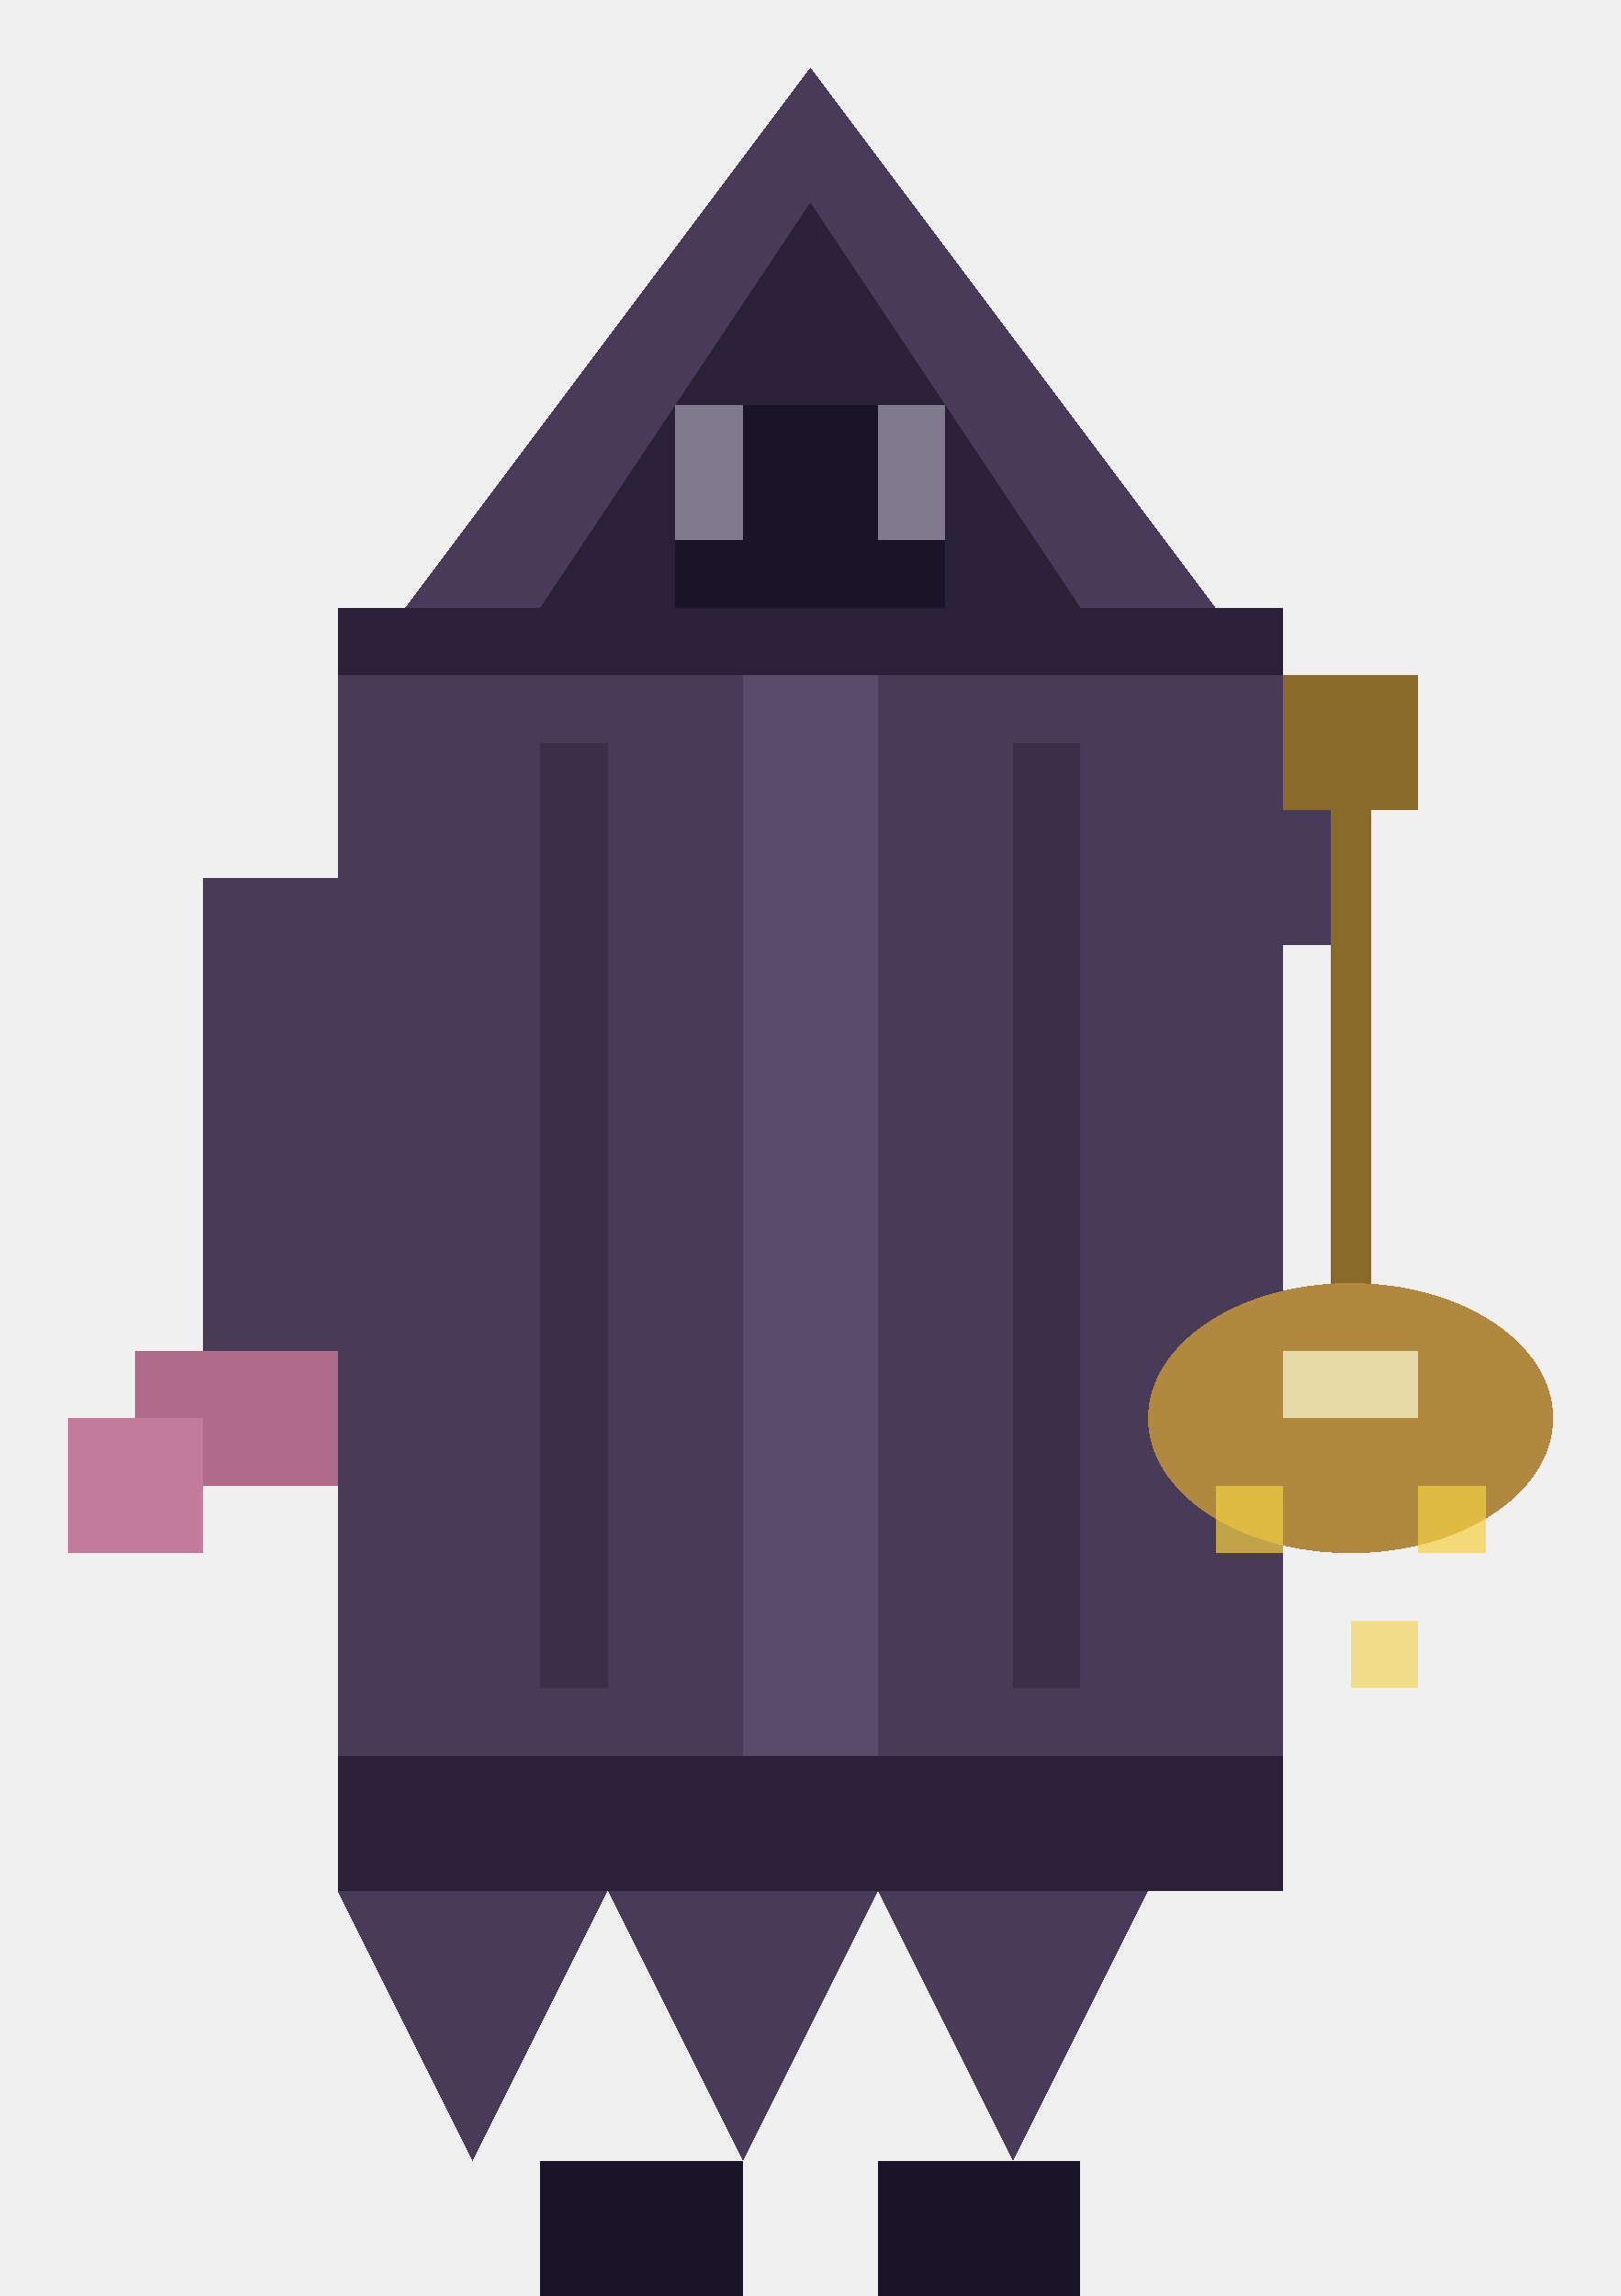
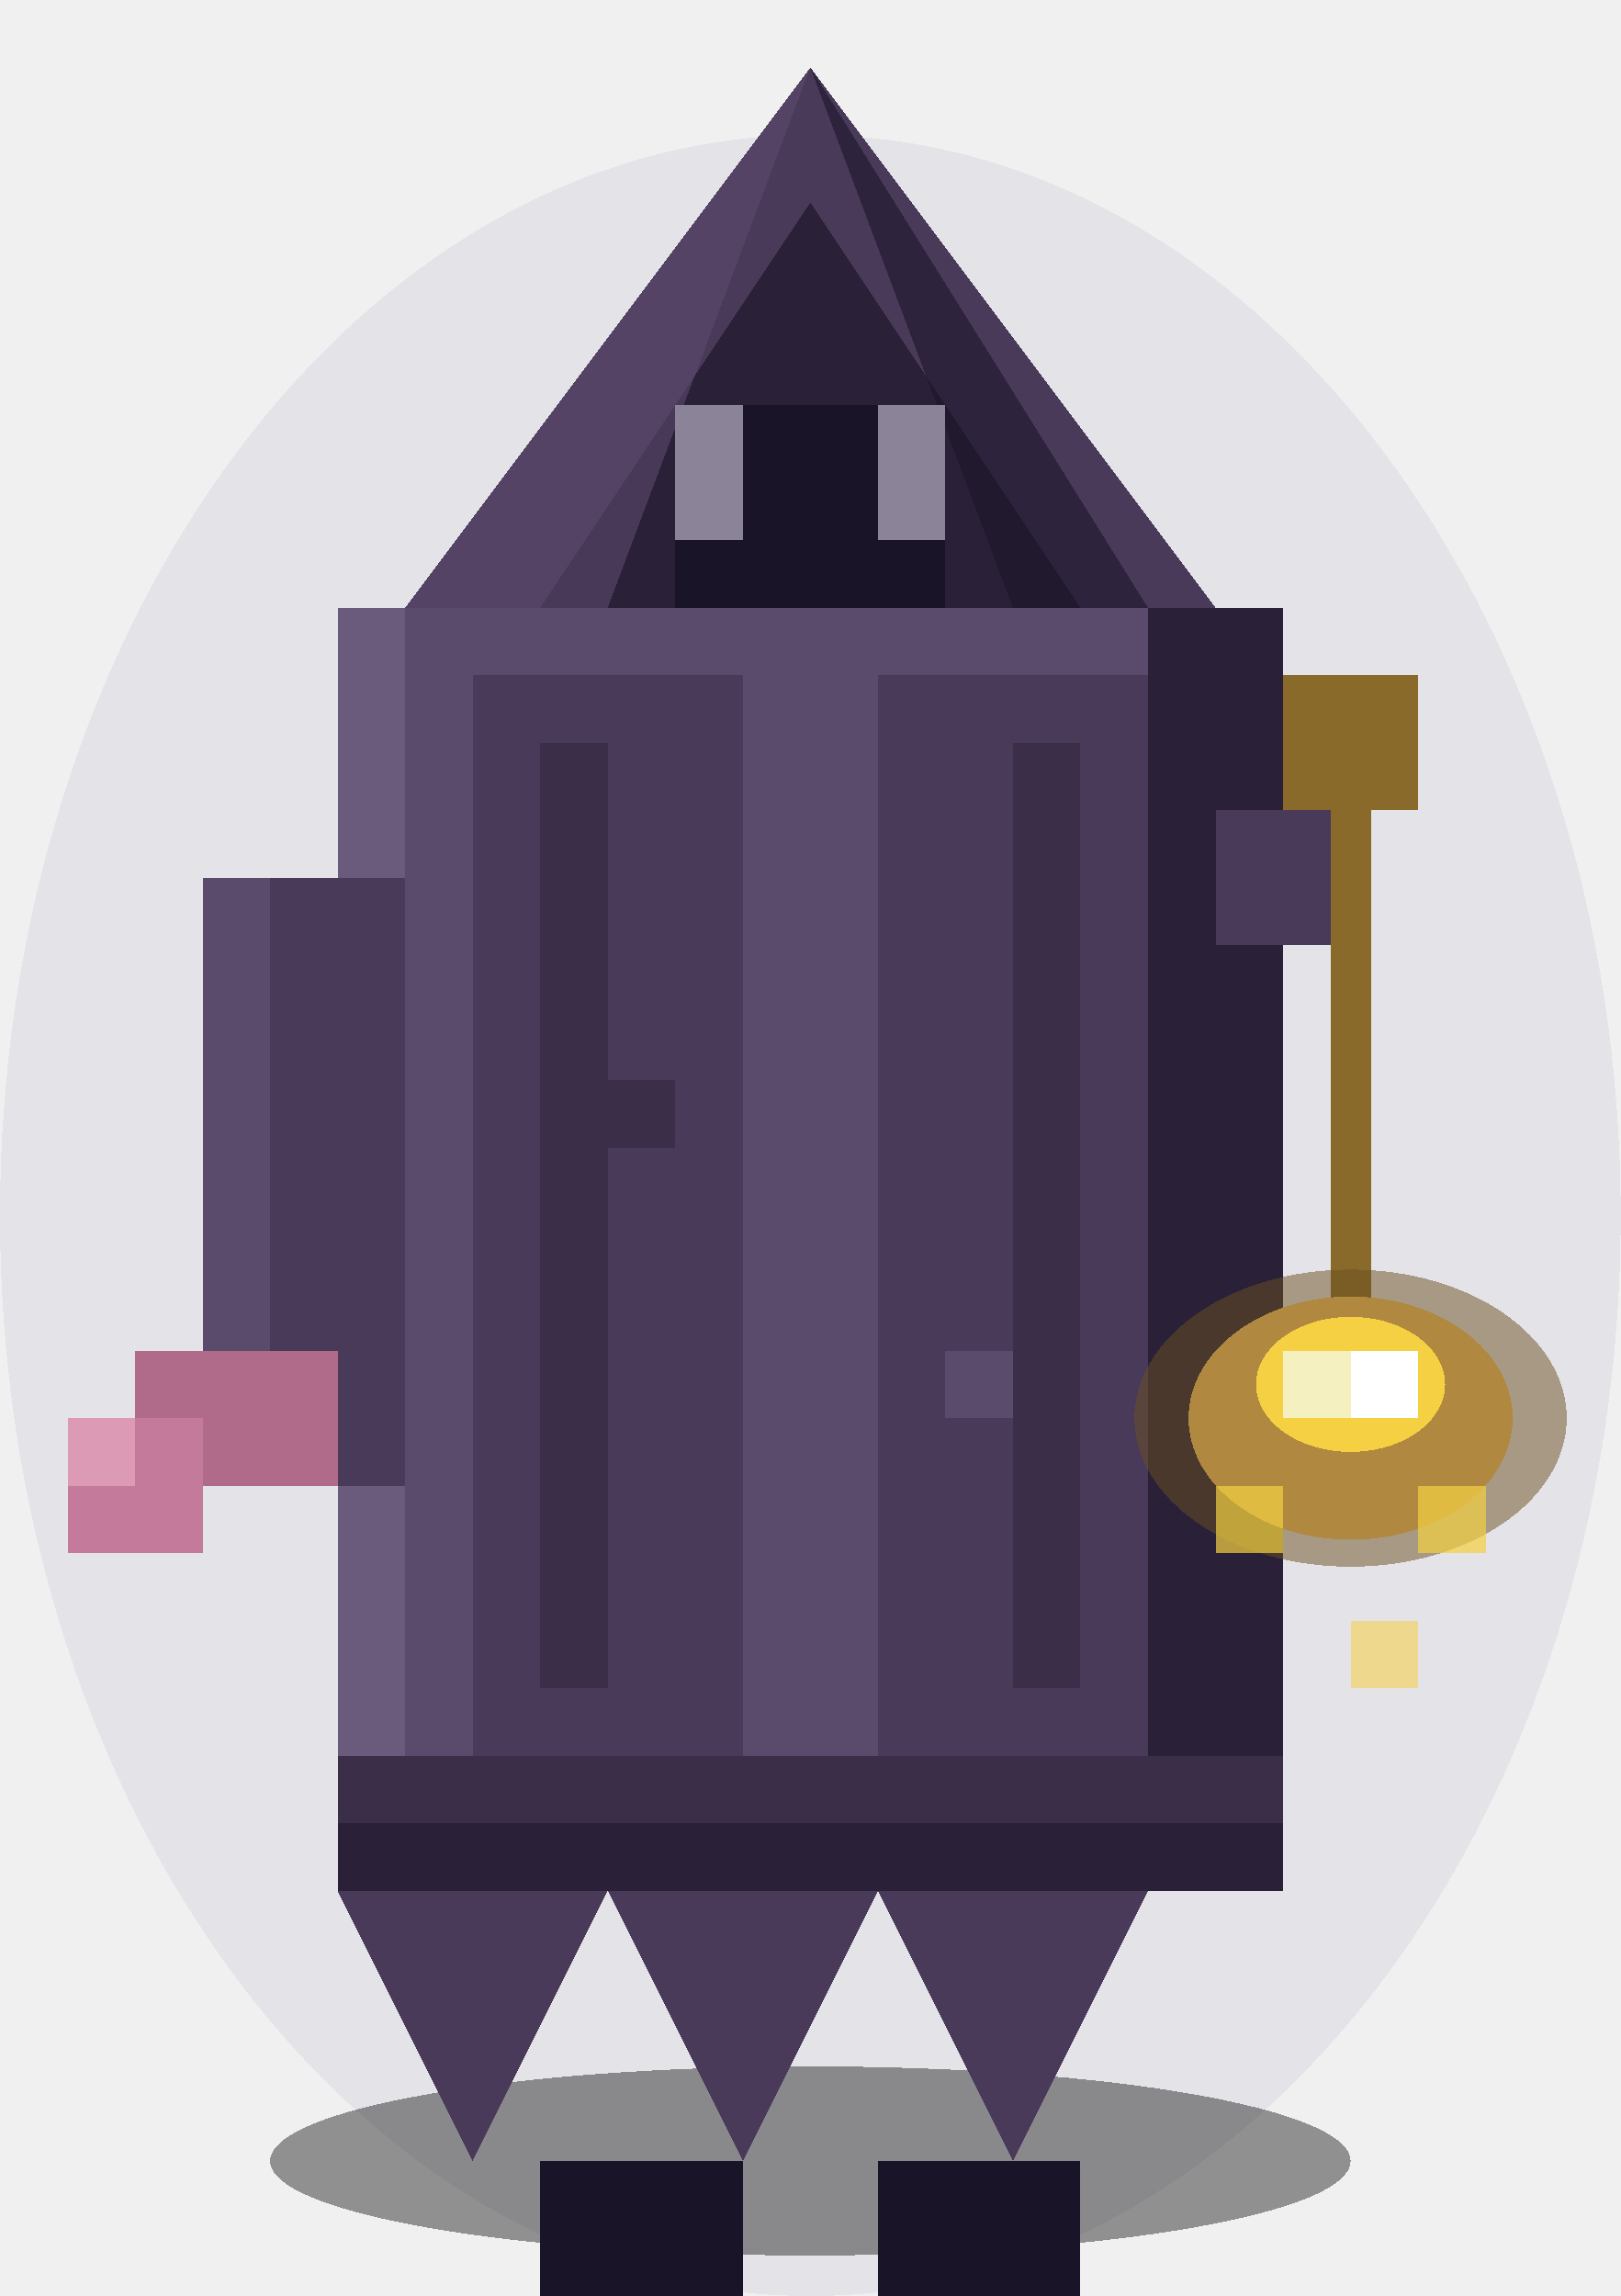
<svg xmlns="http://www.w3.org/2000/svg" viewBox="0 0 24 34" shape-rendering="crispEdges" preserveAspectRatio="xMidYMax meet" aria-label="Loom-Apostle">
+   <ellipse cx="12" cy="18" rx="12" ry="16" fill="#5a4a8a" opacity="0.08" />
+   <ellipse cx="12" cy="32" rx="8" ry="1.4" fill="#000" opacity="0.4" />
  <polygon points="12,1 18,9 6,9" fill="#4a3a5a" />
  <polygon points="12,3 16,9 8,9" fill="#2a2038" />
+   <polygon points="12,1 9,9 6,9" fill="#5a4a6c" opacity="0.6" />
+   <polygon points="12,1 15,9 17,9" fill="#1a1428" opacity="0.6" />
  <rect x="10" y="6" width="4" height="3" fill="#1a1428" />
-   <rect x="10" y="6" width="1" height="2" fill="#e8e0f4" opacity="0.5" />
-   <rect x="13" y="6" width="1" height="2" fill="#e8e0f4" opacity="0.5" />
+   <rect x="10" y="6" width="1" height="2" fill="#e8e0f4" opacity="0.55" />
+   <rect x="13" y="6" width="1" height="2" fill="#e8e0f4" opacity="0.55" />
  <rect x="5" y="9" width="14" height="17" fill="#4a3a5a" />
-   <rect x="5" y="9" width="14" height="1" fill="#2a2038" />
+   <rect x="5" y="9" width="14" height="1" fill="#5a4a6c" />
+   <rect x="5" y="9" width="2" height="17" fill="#5a4a6c" />
+   <rect x="5" y="9" width="1" height="17" fill="#6a5a7c" />
+   <rect x="17" y="9" width="2" height="17" fill="#2a2038" />
  <rect x="11" y="10" width="2" height="16" fill="#5a4a6c" />
  <rect x="8" y="11" width="1" height="14" fill="#3a2e48" />
  <rect x="15" y="11" width="1" height="14" fill="#3a2e48" />
+   <rect x="9" y="16" width="1" height="1" fill="#3a2e48" />
+   <rect x="14" y="20" width="1" height="1" fill="#5a4a6c" />
  <rect x="3" y="13" width="3" height="9" fill="#4a3a5a" />
+   <rect x="3" y="13" width="1" height="9" fill="#5a4a6c" />
  <rect x="2" y="20" width="3" height="2" fill="#b06a8a" />
  <rect x="1" y="21" width="2" height="2" fill="#c47a9a" />
+   <rect x="1" y="21" width="1" height="1" fill="#e8a8c0" opacity="0.7" />
  <rect x="18" y="12" width="2" height="2" fill="#4a3a5a" />
  <rect x="19" y="10" width="2" height="2" fill="#8a6a2a" />
  <line x1="20" y1="11" x2="20" y2="20" stroke="#8a6a2a" stroke-width="0.6" />
-   <ellipse cx="20" cy="21" rx="3" ry="2" fill="#b08840" />
-   <rect x="19" y="20" width="2" height="1" fill="#f4f0c0" opacity="0.8" />
+   <ellipse cx="20" cy="21" rx="3.2" ry="2.2" fill="#6a5020" opacity="0.5" />
+   <ellipse cx="20" cy="21" rx="2.4" ry="1.8" fill="#b08840" />
+   <ellipse cx="20" cy="20.5" rx="1.4" ry="1" fill="#f4d042" />
+   <rect x="19" y="20" width="2" height="1" fill="#f4f0c0" />
+   <rect x="20" y="20" width="1" height="1" fill="#ffffff" />
  <rect x="18" y="22" width="1" height="1" fill="#f4d042" opacity="0.7" />
  <rect x="21" y="22" width="1" height="1" fill="#f4d042" opacity="0.7" />
-   <rect x="20" y="24" width="1" height="1" fill="#f4d042" opacity="0.6" />
+   <rect x="20" y="24" width="1" height="1" fill="#f4d042" opacity="0.55" />
  <rect x="5" y="26" width="14" height="2" fill="#2a2038" />
+   <rect x="5" y="26" width="14" height="1" fill="#3a2e48" />
  <polygon points="5,28 7,32 9,28" fill="#4a3a5a" />
  <polygon points="9,28 11,32 13,28" fill="#4a3a5a" />
  <polygon points="13,28 15,32 17,28" fill="#4a3a5a" />
  <rect x="8" y="32" width="3" height="2" fill="#1a1428" />
  <rect x="13" y="32" width="3" height="2" fill="#1a1428" />
</svg>
